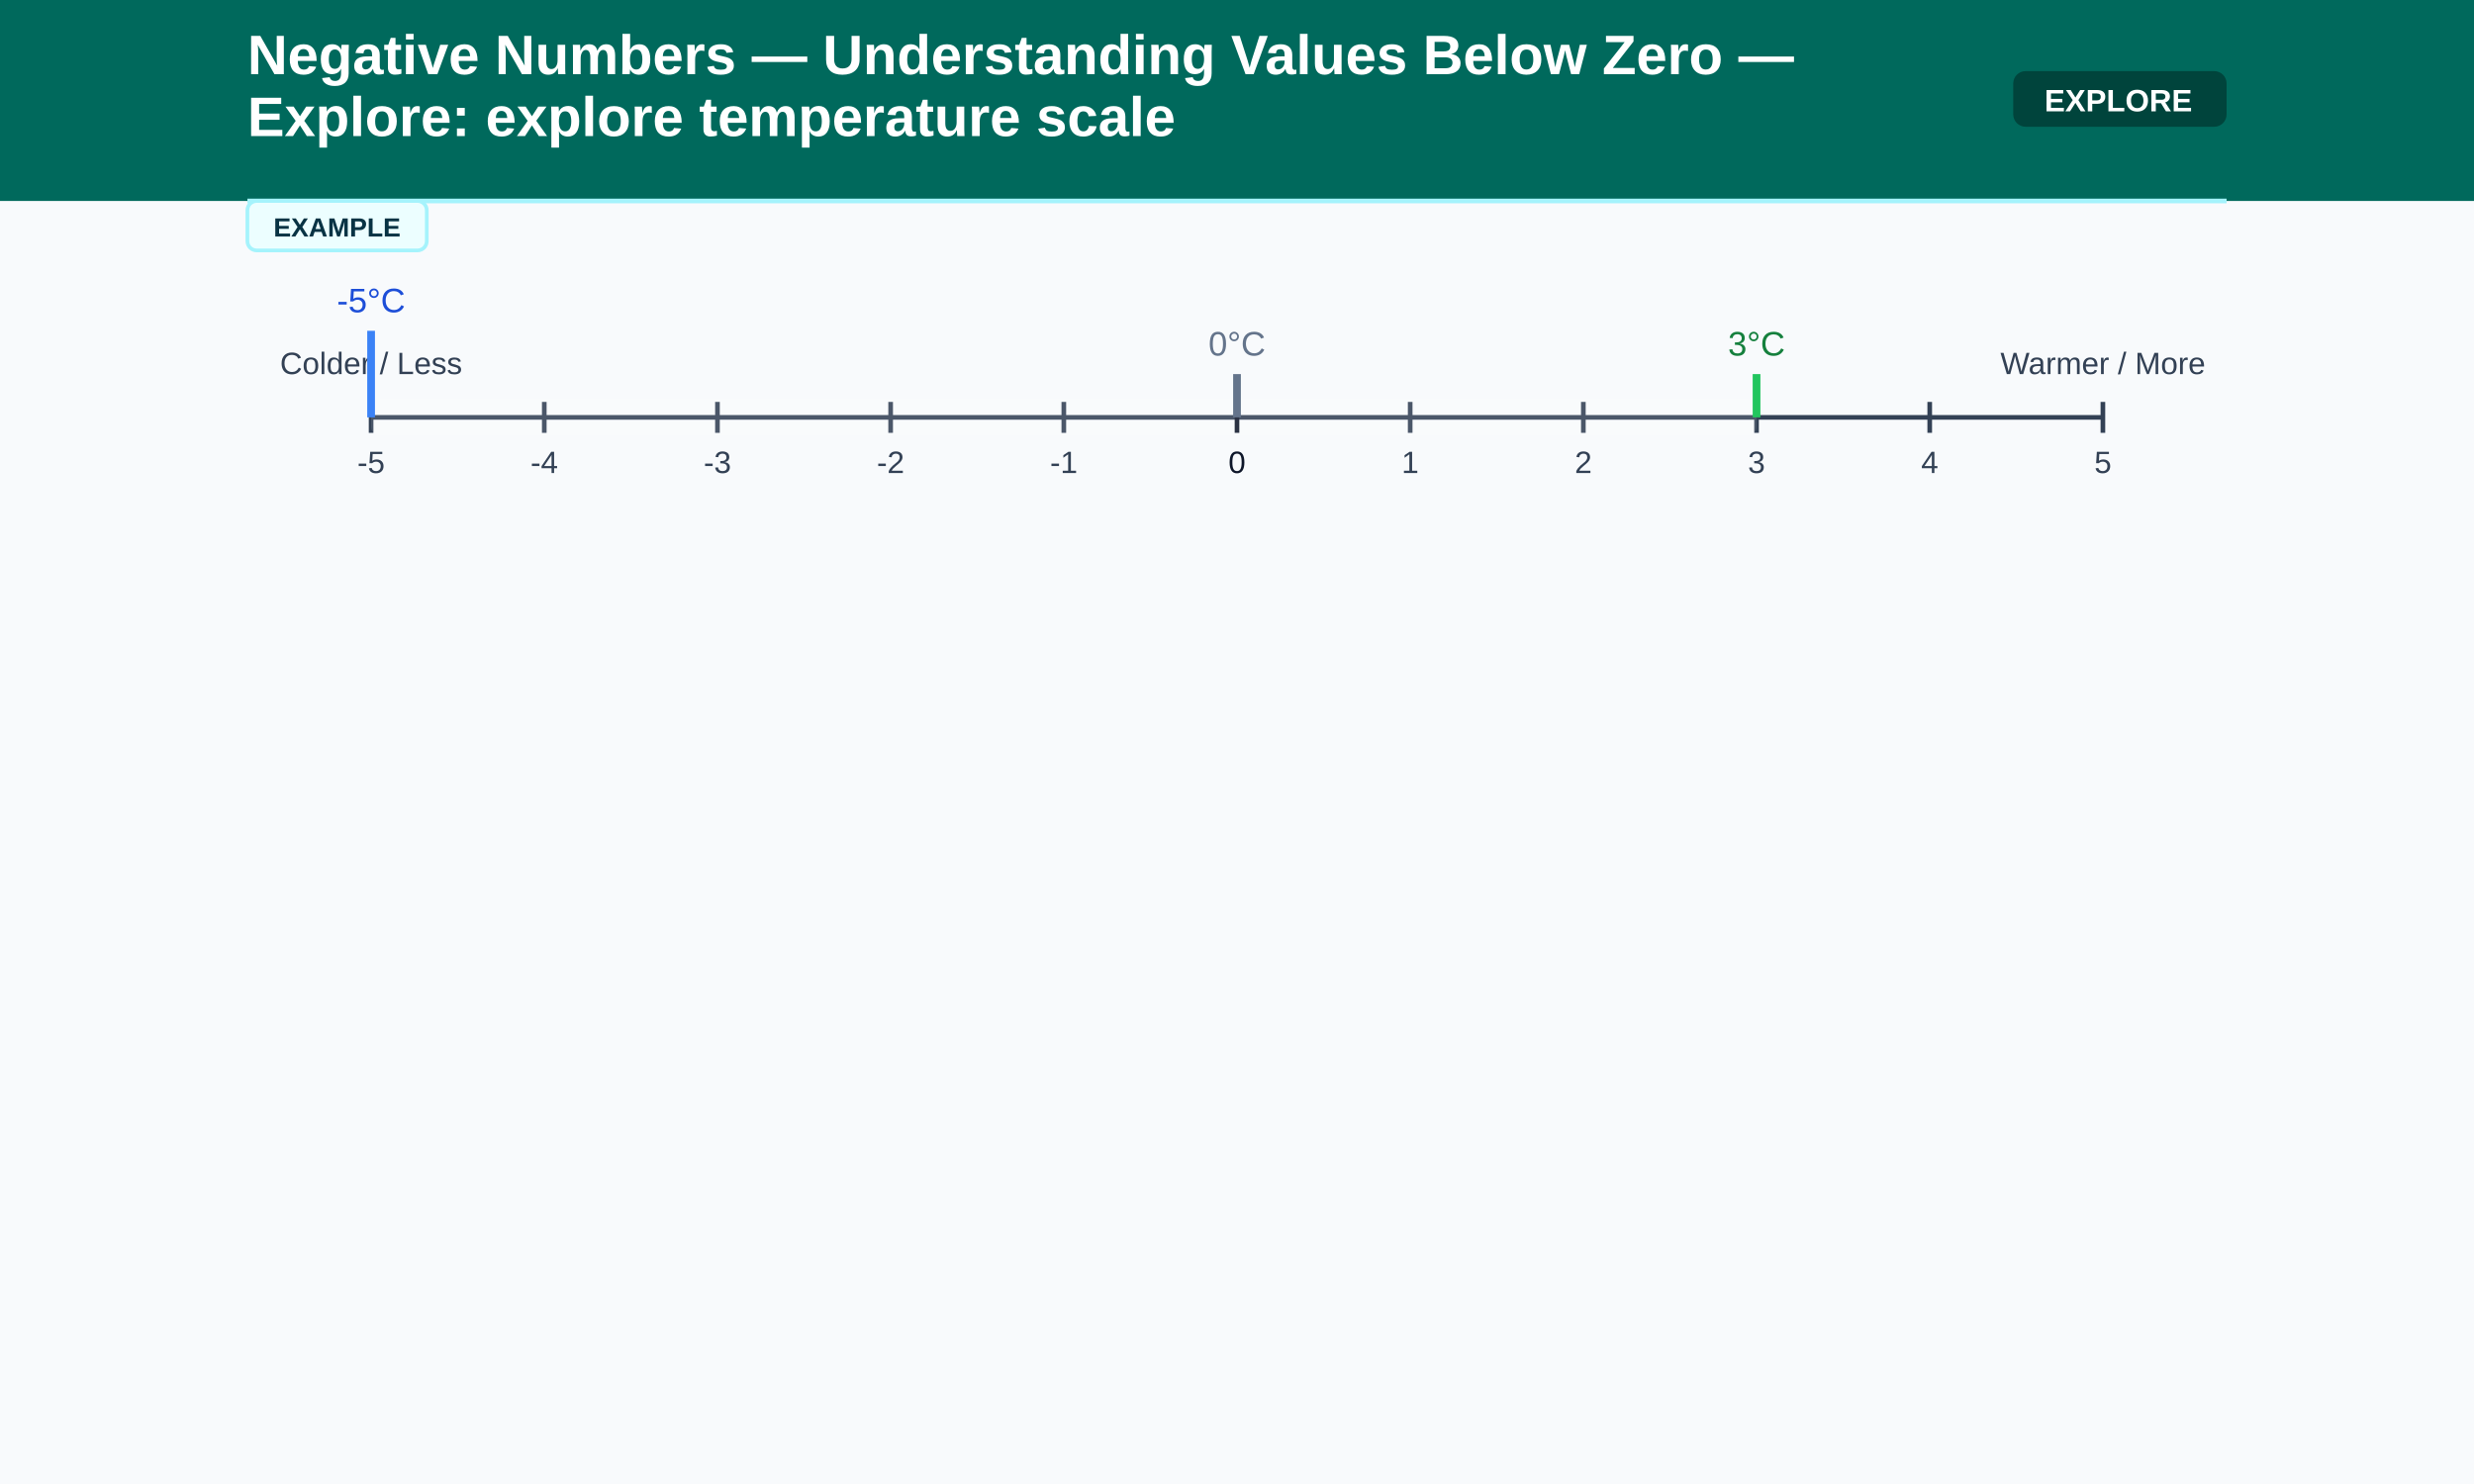
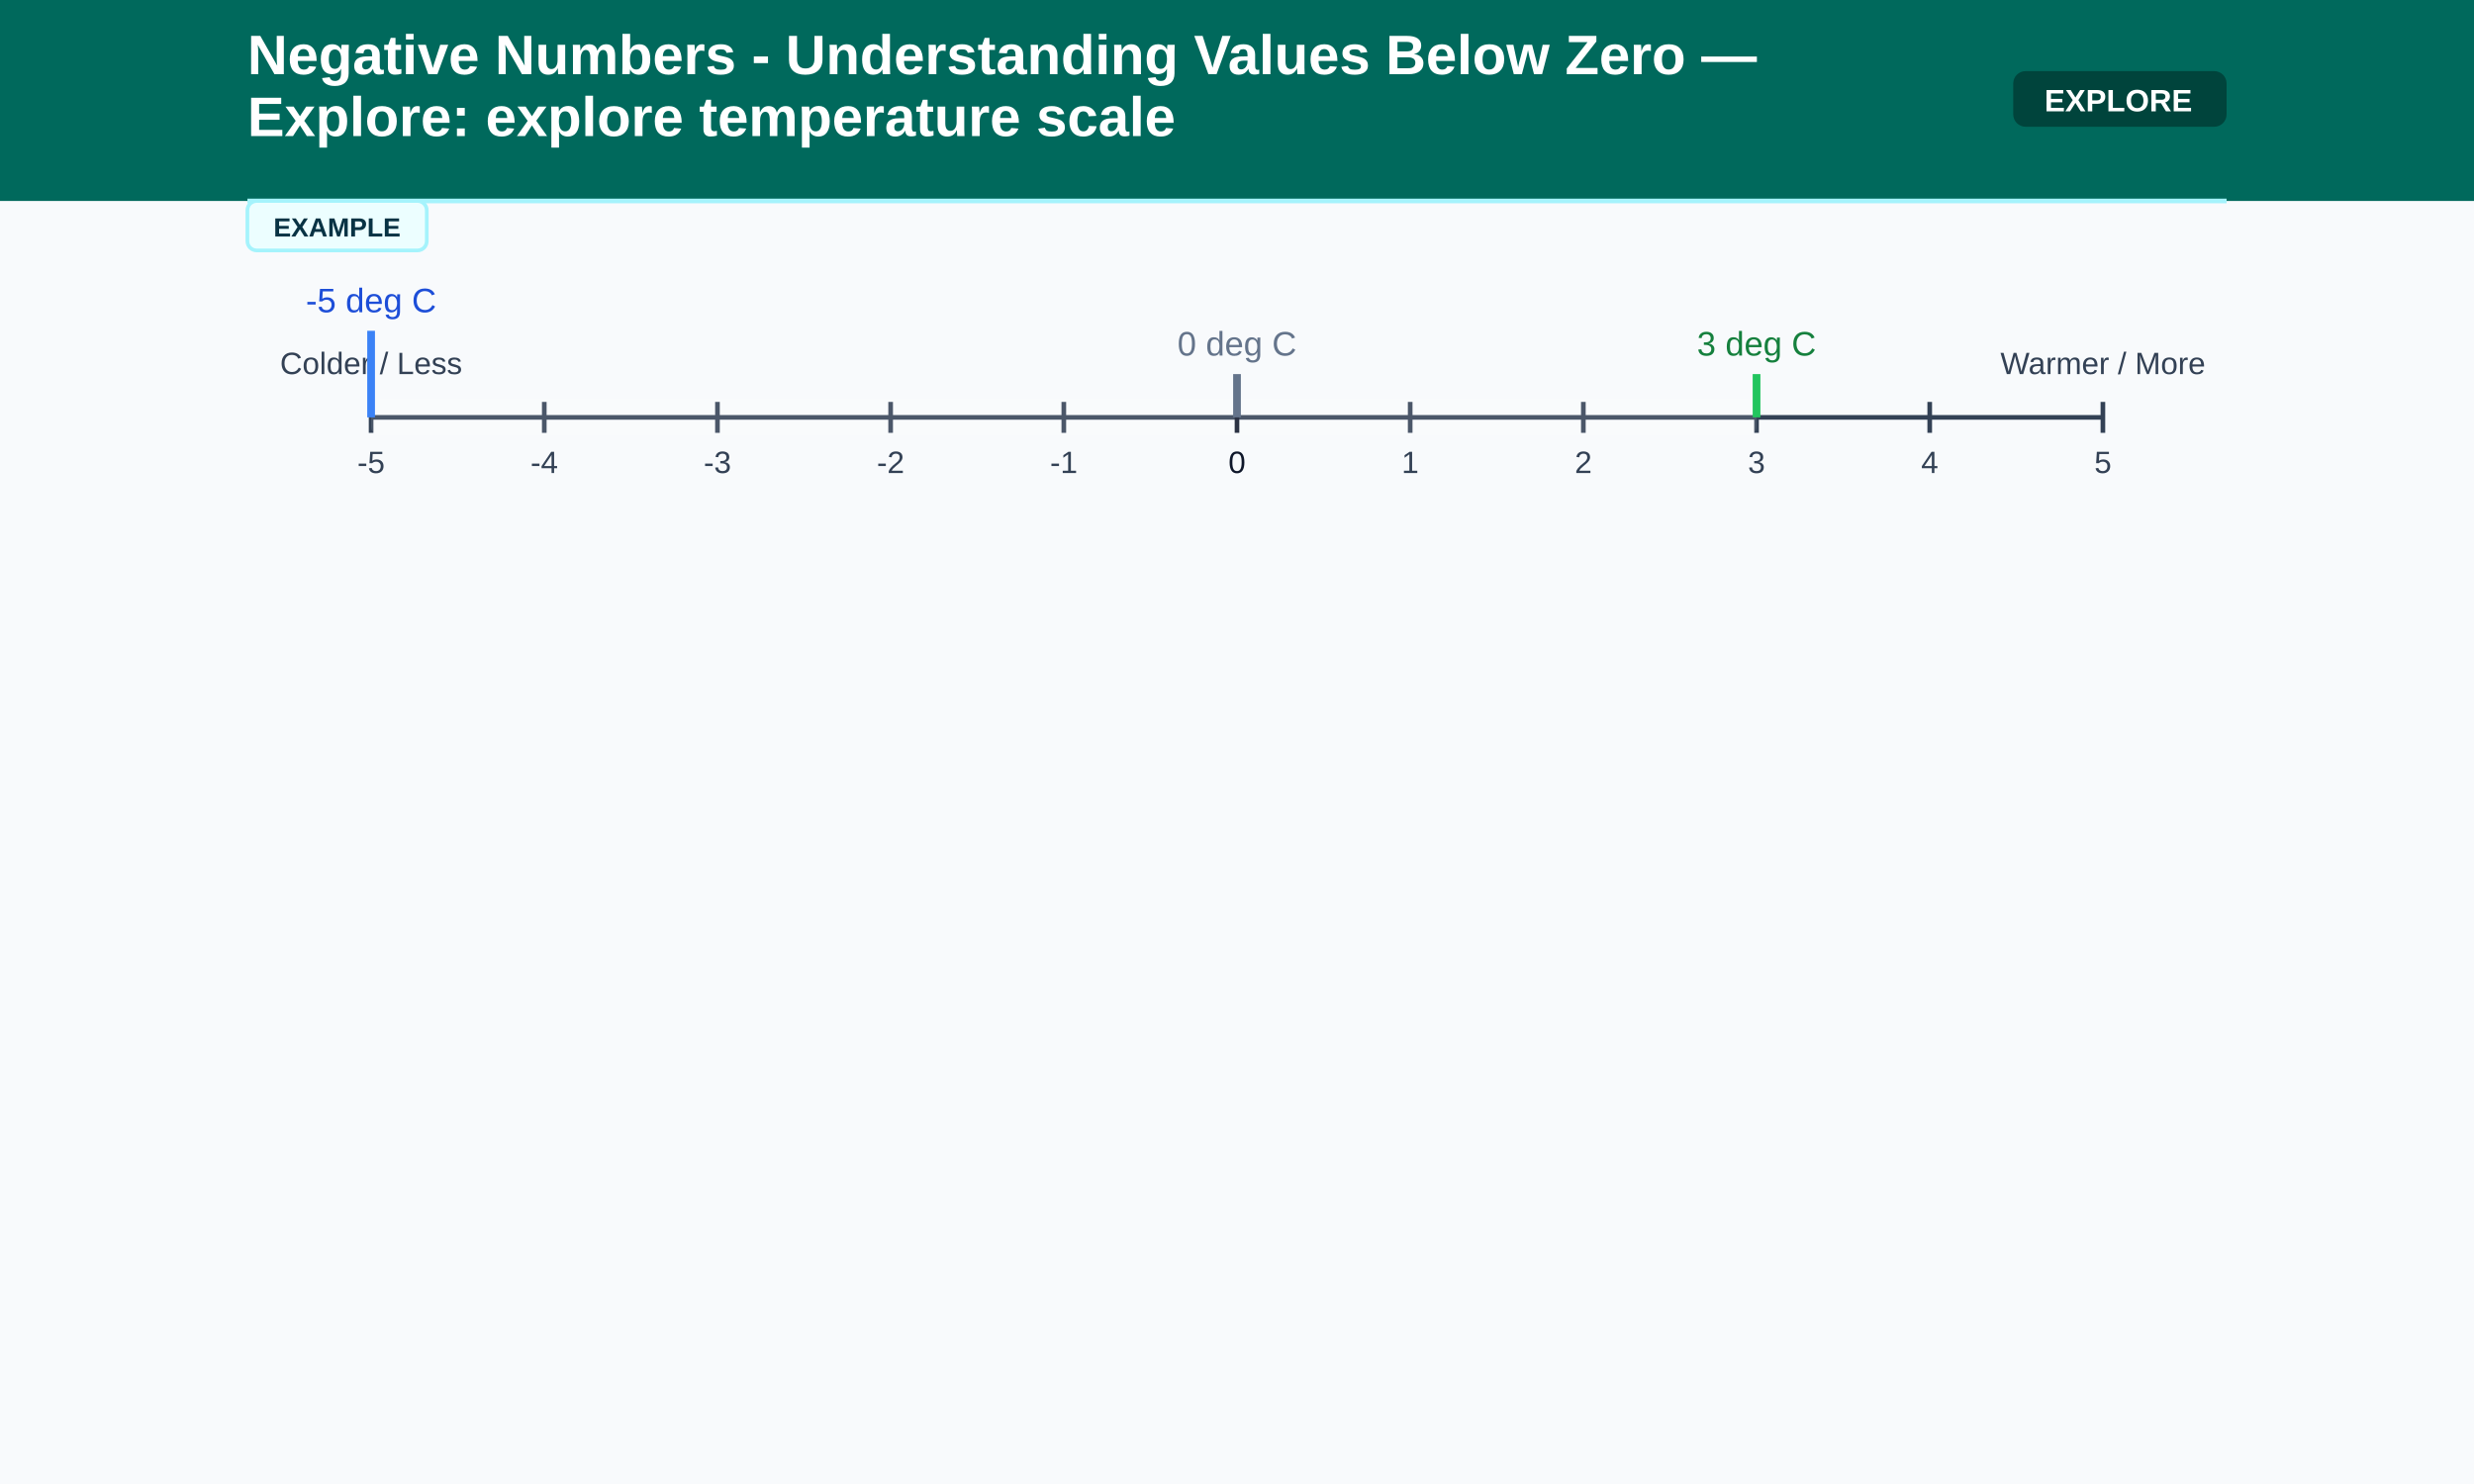
<svg xmlns="http://www.w3.org/2000/svg" width="800" height="480">
  <rect width="800" height="480" fill="#f8fafc" />
  <rect width="800" height="65" fill="#00695C" />
-   <text x="80" y="24" font-family="Arial, sans-serif" font-size="18" font-weight="bold" fill="#FFFFFF" text-anchor="start">Negative Numbers — Understanding Values Below Zero —</text>
+   <text x="80" y="24" font-family="Arial, sans-serif" font-size="18" font-weight="bold" fill="#FFFFFF" text-anchor="start">Negative Numbers - Understanding Values Below Zero —</text>
  <text x="80" y="44" font-family="Arial, sans-serif" font-size="18" font-weight="bold" fill="#FFFFFF" text-anchor="start">Explore: explore temperature scale</text>
  <rect x="651" y="23" width="69" height="18" rx="4" fill="#000000" opacity="0.35" />
  <text x="685" y="36" font-family="Arial, sans-serif" font-size="10" font-weight="bold" fill="#FFFFFF" text-anchor="middle">EXPLORE</text>
  <line x1="80" y1="65" x2="720" y2="65" stroke="#a5f3fc" stroke-width="1.5" />
  <rect x="80" y="65" width="58" height="16" rx="3" fill="#ecfeff" stroke="#a5f3fc" stroke-width="1.2" />
  <text x="109" y="76.5" font-family="Arial, sans-serif" font-size="8.5" font-weight="bold" fill="#083344" text-anchor="middle">EXAMPLE</text>
  <line x1="120" y1="135" x2="680" y2="135" stroke="#334155" stroke-width="1.5" />
  <line x1="120.0" y1="130" x2="120.0" y2="140" stroke="#334155" stroke-width="1.5" />
  <text x="120.0" y="153" font-family="Arial, sans-serif" font-size="10" font-weight="normal" fill="#334155" text-anchor="middle">-5</text>
  <line x1="176.0" y1="130" x2="176.0" y2="140" stroke="#334155" stroke-width="1.5" />
  <text x="176.0" y="153" font-family="Arial, sans-serif" font-size="10" font-weight="normal" fill="#334155" text-anchor="middle">-4</text>
  <line x1="232.0" y1="130" x2="232.0" y2="140" stroke="#334155" stroke-width="1.5" />
  <text x="232.0" y="153" font-family="Arial, sans-serif" font-size="10" font-weight="normal" fill="#334155" text-anchor="middle">-3</text>
  <line x1="288.0" y1="130" x2="288.0" y2="140" stroke="#334155" stroke-width="1.5" />
  <text x="288.0" y="153" font-family="Arial, sans-serif" font-size="10" font-weight="normal" fill="#334155" text-anchor="middle">-2</text>
  <line x1="344.0" y1="130" x2="344.0" y2="140" stroke="#334155" stroke-width="1.5" />
  <text x="344.0" y="153" font-family="Arial, sans-serif" font-size="10" font-weight="normal" fill="#334155" text-anchor="middle">-1</text>
  <line x1="400.0" y1="130" x2="400.0" y2="140" stroke="#0f172a" stroke-width="1.5" />
  <text x="400.0" y="153" font-family="Arial, sans-serif" font-size="10" font-weight="normal" fill="#0f172a" text-anchor="middle">0</text>
  <line x1="456.0" y1="130" x2="456.0" y2="140" stroke="#334155" stroke-width="1.5" />
  <text x="456.0" y="153" font-family="Arial, sans-serif" font-size="10" font-weight="normal" fill="#334155" text-anchor="middle">1</text>
  <line x1="512.0" y1="130" x2="512.0" y2="140" stroke="#334155" stroke-width="1.5" />
  <text x="512.0" y="153" font-family="Arial, sans-serif" font-size="10" font-weight="normal" fill="#334155" text-anchor="middle">2</text>
  <line x1="568.0" y1="130" x2="568.0" y2="140" stroke="#334155" stroke-width="1.5" />
  <text x="568.0" y="153" font-family="Arial, sans-serif" font-size="10" font-weight="normal" fill="#334155" text-anchor="middle">3</text>
  <line x1="624.0" y1="130" x2="624.0" y2="140" stroke="#334155" stroke-width="1.5" />
  <text x="624.0" y="153" font-family="Arial, sans-serif" font-size="10" font-weight="normal" fill="#334155" text-anchor="middle">4</text>
  <line x1="680.0" y1="130" x2="680.0" y2="140" stroke="#334155" stroke-width="1.5" />
  <text x="680.0" y="153" font-family="Arial, sans-serif" font-size="10" font-weight="normal" fill="#334155" text-anchor="middle">5</text>
  <text x="120" y="121" font-family="Arial, sans-serif" font-size="10" font-weight="normal" fill="#334155" text-anchor="middle">Colder / Less</text>
  <text x="680" y="121" font-family="Arial, sans-serif" font-size="10" font-weight="normal" fill="#334155" text-anchor="middle">Warmer / More</text>
  <rect x="120.0" y="129" width="448.0" height="12" rx="3" fill="#FFFFFF" opacity="0.12" />
  <line x1="120.0" y1="107" x2="120.0" y2="135" stroke="#3b82f6" stroke-width="2.5" />
-   <text x="120.0" y="101" font-family="Arial, sans-serif" font-size="11" font-weight="normal" fill="#1d4ed8" text-anchor="middle">-5°C</text>
+   <text x="120.0" y="101" font-family="Arial, sans-serif" font-size="11" font-weight="normal" fill="#1d4ed8" text-anchor="middle">-5 deg C</text>
  <line x1="400.0" y1="121" x2="400.0" y2="135" stroke="#64748b" stroke-width="2.5" />
-   <text x="400.0" y="115" font-family="Arial, sans-serif" font-size="11" font-weight="normal" fill="#64748b" text-anchor="middle">0°C</text>
+   <text x="400.0" y="115" font-family="Arial, sans-serif" font-size="11" font-weight="normal" fill="#64748b" text-anchor="middle">0 deg C</text>
  <line x1="568.0" y1="121" x2="568.0" y2="135" stroke="#22c55e" stroke-width="2.5" />
-   <text x="568.0" y="115" font-family="Arial, sans-serif" font-size="11" font-weight="normal" fill="#15803d" text-anchor="middle">3°C</text>
+   <text x="568.0" y="115" font-family="Arial, sans-serif" font-size="11" font-weight="normal" fill="#15803d" text-anchor="middle">3 deg C</text>
</svg>
